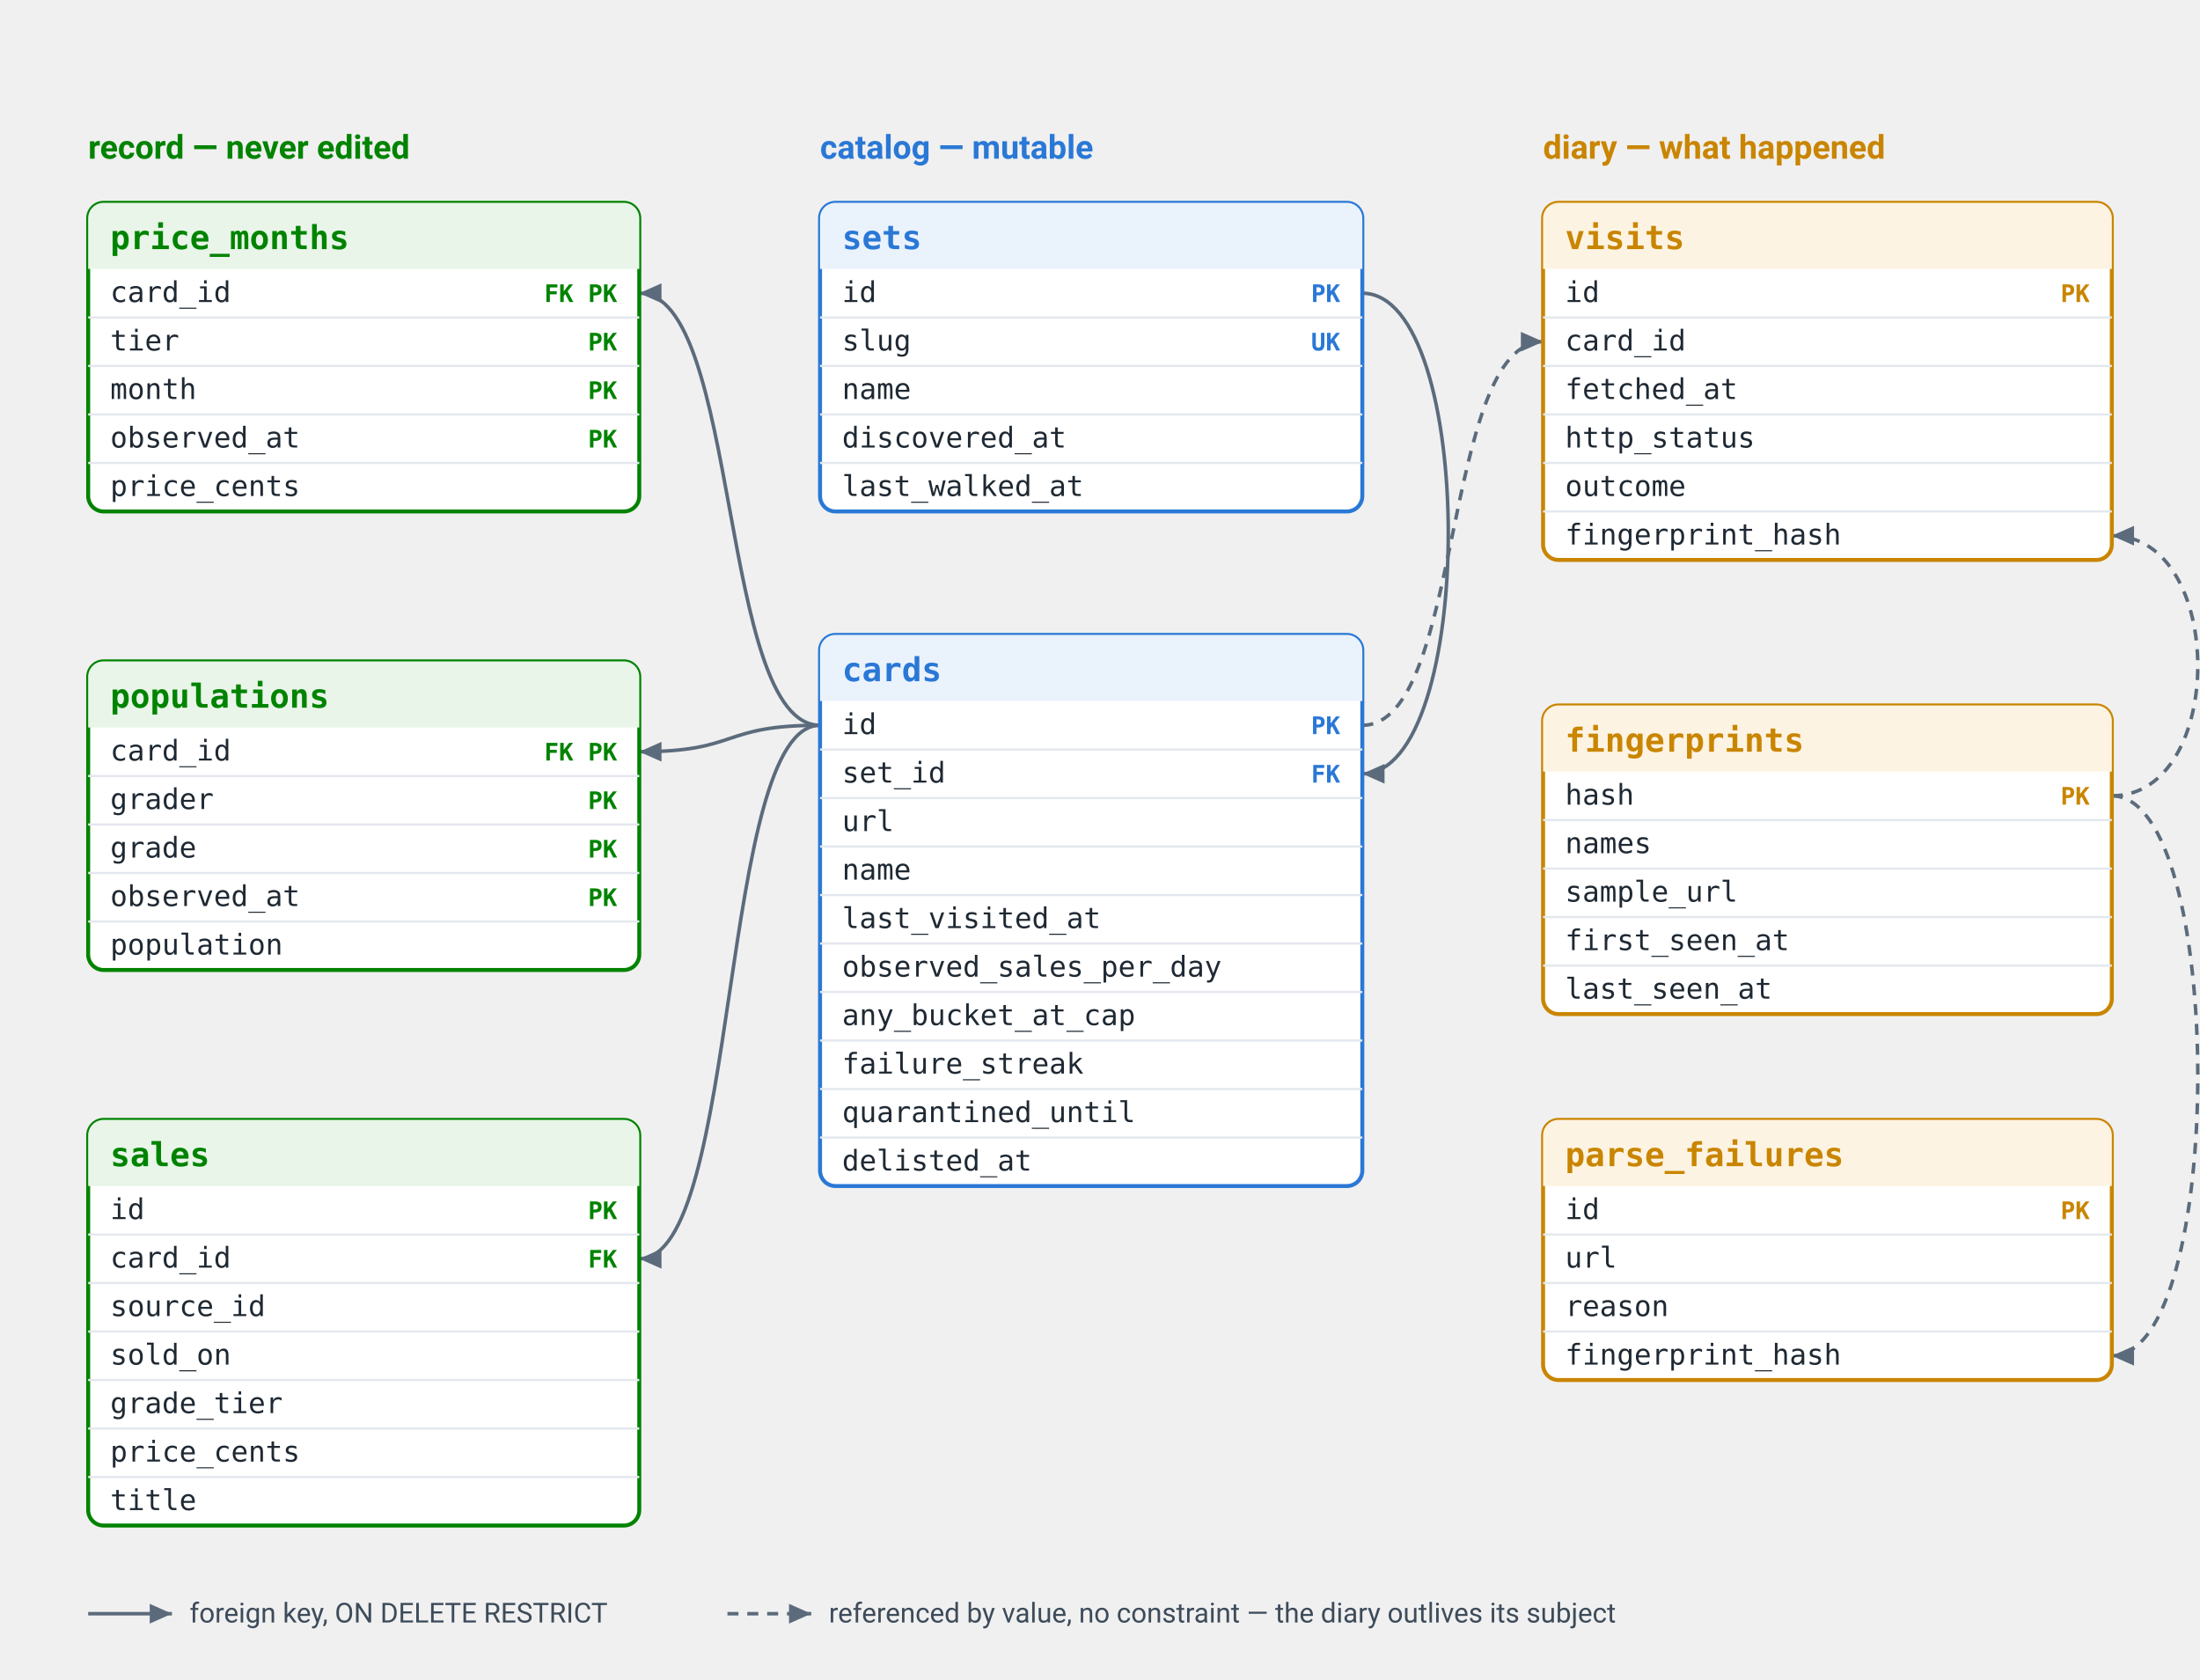
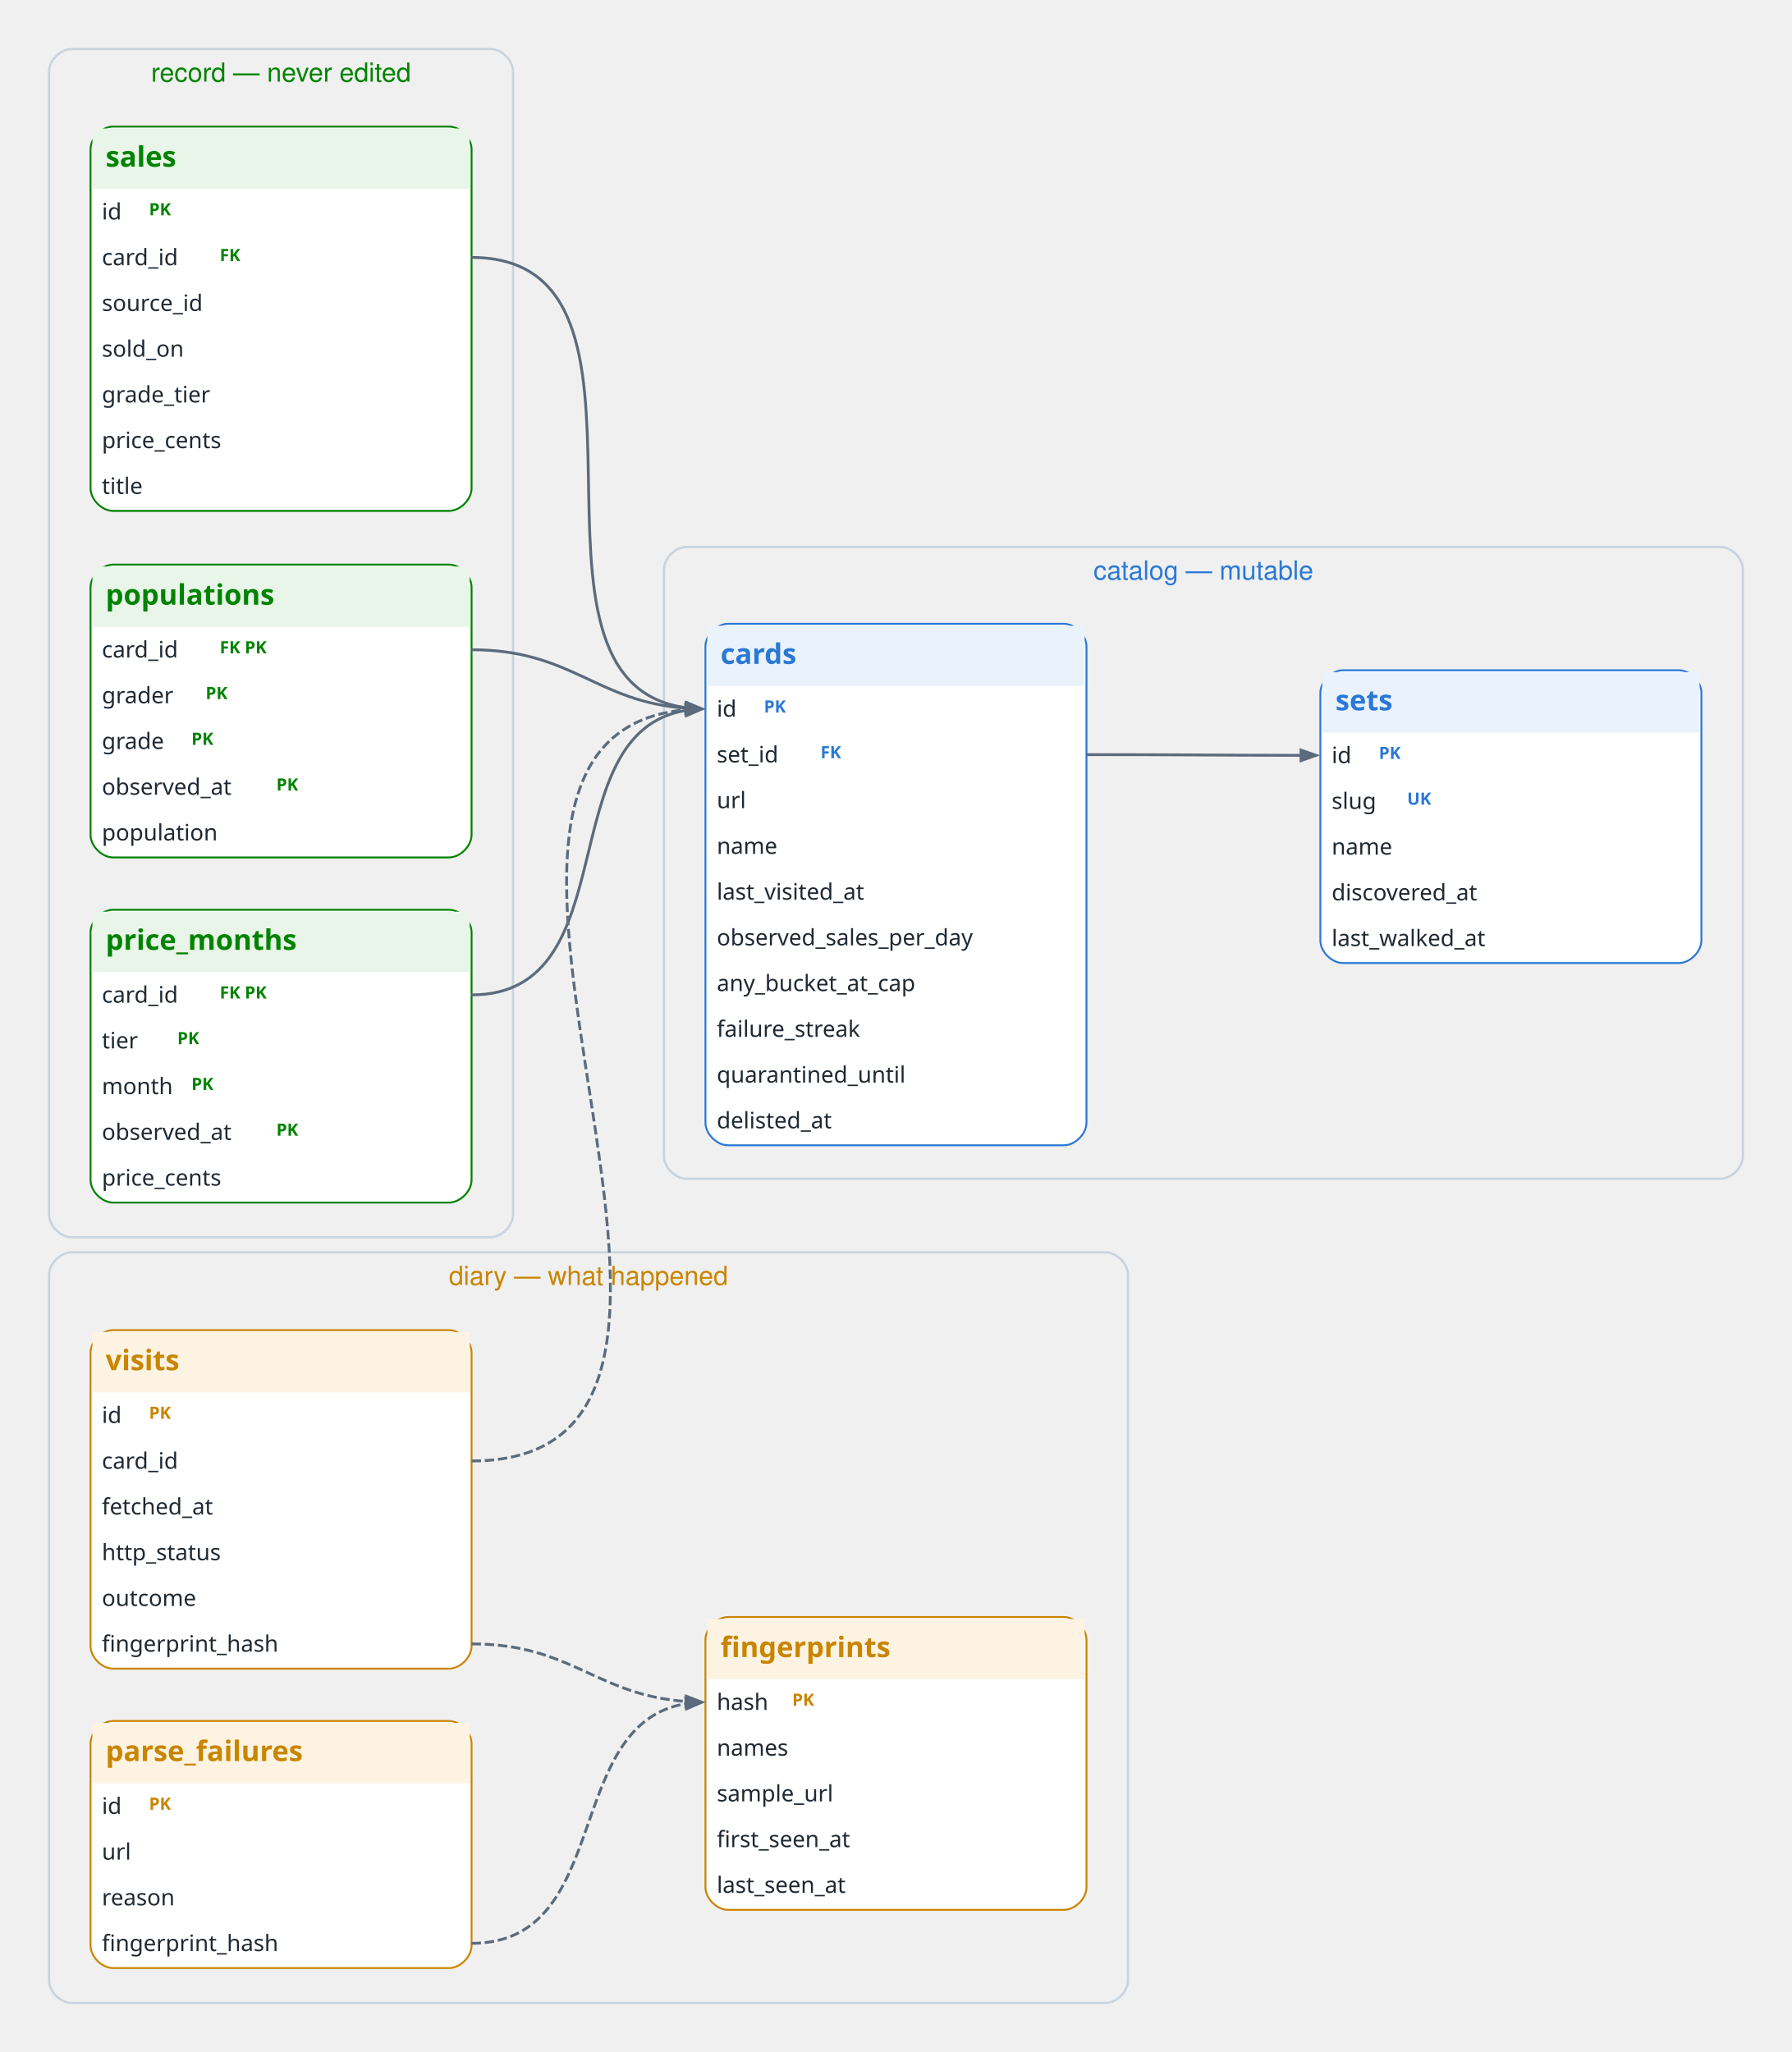
- <svg xmlns="http://www.w3.org/2000/svg" viewBox="0 0 998 762" width="998" height="762" font-family="ui-sans-serif,-apple-system,Segoe UI,Roboto,Helvetica,Arial,sans-serif">
-   <defs>
-     <marker id="a" viewBox="0 0 10 10" refX="9" refY="5" markerWidth="7" markerHeight="7" orient="auto-start-reverse">
-       <path d="M0,1 L9,5 L0,9 z" fill="#5b6b7c" />
-     </marker>
-   </defs>
-   <text x="40" y="72" font-size="15" font-weight="700" fill="#008300">record — never edited</text>
-   <text x="372" y="72" font-size="15" font-weight="700" fill="#2a78d6">catalog — mutable</text>
-   <text x="700" y="72" font-size="15" font-weight="700" fill="#c98500">diary — what happened</text>
-   <path d="M618,133 C670,133 670,351 618,351" fill="none" stroke="#5b6b7c" stroke-width="1.6" marker-end="url(#a)" />
-   <path d="M372,329 C326,329 336,133 290,133" fill="none" stroke="#5b6b7c" stroke-width="1.6" marker-end="url(#a)" />
-   <path d="M372,329 C326,329 336,341 290,341" fill="none" stroke="#5b6b7c" stroke-width="1.6" marker-end="url(#a)" />
-   <path d="M372,329 C326,329 336,571 290,571" fill="none" stroke="#5b6b7c" stroke-width="1.6" marker-end="url(#a)" />
-   <path d="M618,329 C664,329 654,155 700,155" fill="none" stroke="#5b6b7c" stroke-width="1.6" stroke-dasharray="5 4" marker-end="url(#a)" />
-   <path d="M958,361 C1010,361 1010,243 958,243" fill="none" stroke="#5b6b7c" stroke-width="1.6" stroke-dasharray="5 4" marker-end="url(#a)" />
-   <path d="M958,361 C1010,361 1010,615 958,615" fill="none" stroke="#5b6b7c" stroke-width="1.6" stroke-dasharray="5 4" marker-end="url(#a)" />
-   <rect x="40" y="92" width="250" height="140" rx="7" fill="#ffffff" stroke="#008300" stroke-width="1.8" />
-   <path d="M40,122 L40,99 A7,7 0 0 1 47,92 L283,92 A7,7 0 0 1 290,99 L290,122 Z" fill="#e8f5e8" />
-   <text x="50" y="113" font-size="15" font-weight="700" fill="#008300" font-family="ui-monospace,SFMono-Regular,Menlo,Consolas,monospace">price_months</text>
-   <text x="50" y="137" font-size="13" fill="#1f2933" font-family="ui-monospace,SFMono-Regular,Menlo,Consolas,monospace">card_id</text>
-   <text x="280" y="137" font-size="11" text-anchor="end" font-weight="700" fill="#008300" font-family="ui-monospace,SFMono-Regular,Menlo,Consolas,monospace">FK PK</text>
-   <line x1="40" y1="144" x2="290" y2="144" stroke="#e4e8ee" />
-   <text x="50" y="159" font-size="13" fill="#1f2933" font-family="ui-monospace,SFMono-Regular,Menlo,Consolas,monospace">tier</text>
-   <text x="280" y="159" font-size="11" text-anchor="end" font-weight="700" fill="#008300" font-family="ui-monospace,SFMono-Regular,Menlo,Consolas,monospace">PK</text>
-   <line x1="40" y1="166" x2="290" y2="166" stroke="#e4e8ee" />
-   <text x="50" y="181" font-size="13" fill="#1f2933" font-family="ui-monospace,SFMono-Regular,Menlo,Consolas,monospace">month</text>
-   <text x="280" y="181" font-size="11" text-anchor="end" font-weight="700" fill="#008300" font-family="ui-monospace,SFMono-Regular,Menlo,Consolas,monospace">PK</text>
-   <line x1="40" y1="188" x2="290" y2="188" stroke="#e4e8ee" />
-   <text x="50" y="203" font-size="13" fill="#1f2933" font-family="ui-monospace,SFMono-Regular,Menlo,Consolas,monospace">observed_at</text>
-   <text x="280" y="203" font-size="11" text-anchor="end" font-weight="700" fill="#008300" font-family="ui-monospace,SFMono-Regular,Menlo,Consolas,monospace">PK</text>
-   <line x1="40" y1="210" x2="290" y2="210" stroke="#e4e8ee" />
-   <text x="50" y="225" font-size="13" fill="#1f2933" font-family="ui-monospace,SFMono-Regular,Menlo,Consolas,monospace">price_cents</text>
-   <rect x="40" y="300" width="250" height="140" rx="7" fill="#ffffff" stroke="#008300" stroke-width="1.8" />
-   <path d="M40,330 L40,307 A7,7 0 0 1 47,300 L283,300 A7,7 0 0 1 290,307 L290,330 Z" fill="#e8f5e8" />
-   <text x="50" y="321" font-size="15" font-weight="700" fill="#008300" font-family="ui-monospace,SFMono-Regular,Menlo,Consolas,monospace">populations</text>
-   <text x="50" y="345" font-size="13" fill="#1f2933" font-family="ui-monospace,SFMono-Regular,Menlo,Consolas,monospace">card_id</text>
-   <text x="280" y="345" font-size="11" text-anchor="end" font-weight="700" fill="#008300" font-family="ui-monospace,SFMono-Regular,Menlo,Consolas,monospace">FK PK</text>
-   <line x1="40" y1="352" x2="290" y2="352" stroke="#e4e8ee" />
-   <text x="50" y="367" font-size="13" fill="#1f2933" font-family="ui-monospace,SFMono-Regular,Menlo,Consolas,monospace">grader</text>
-   <text x="280" y="367" font-size="11" text-anchor="end" font-weight="700" fill="#008300" font-family="ui-monospace,SFMono-Regular,Menlo,Consolas,monospace">PK</text>
-   <line x1="40" y1="374" x2="290" y2="374" stroke="#e4e8ee" />
-   <text x="50" y="389" font-size="13" fill="#1f2933" font-family="ui-monospace,SFMono-Regular,Menlo,Consolas,monospace">grade</text>
-   <text x="280" y="389" font-size="11" text-anchor="end" font-weight="700" fill="#008300" font-family="ui-monospace,SFMono-Regular,Menlo,Consolas,monospace">PK</text>
-   <line x1="40" y1="396" x2="290" y2="396" stroke="#e4e8ee" />
-   <text x="50" y="411" font-size="13" fill="#1f2933" font-family="ui-monospace,SFMono-Regular,Menlo,Consolas,monospace">observed_at</text>
-   <text x="280" y="411" font-size="11" text-anchor="end" font-weight="700" fill="#008300" font-family="ui-monospace,SFMono-Regular,Menlo,Consolas,monospace">PK</text>
-   <line x1="40" y1="418" x2="290" y2="418" stroke="#e4e8ee" />
-   <text x="50" y="433" font-size="13" fill="#1f2933" font-family="ui-monospace,SFMono-Regular,Menlo,Consolas,monospace">population</text>
-   <rect x="40" y="508" width="250" height="184" rx="7" fill="#ffffff" stroke="#008300" stroke-width="1.8" />
-   <path d="M40,538 L40,515 A7,7 0 0 1 47,508 L283,508 A7,7 0 0 1 290,515 L290,538 Z" fill="#e8f5e8" />
-   <text x="50" y="529" font-size="15" font-weight="700" fill="#008300" font-family="ui-monospace,SFMono-Regular,Menlo,Consolas,monospace">sales</text>
-   <text x="50" y="553" font-size="13" fill="#1f2933" font-family="ui-monospace,SFMono-Regular,Menlo,Consolas,monospace">id</text>
-   <text x="280" y="553" font-size="11" text-anchor="end" font-weight="700" fill="#008300" font-family="ui-monospace,SFMono-Regular,Menlo,Consolas,monospace">PK</text>
-   <line x1="40" y1="560" x2="290" y2="560" stroke="#e4e8ee" />
-   <text x="50" y="575" font-size="13" fill="#1f2933" font-family="ui-monospace,SFMono-Regular,Menlo,Consolas,monospace">card_id</text>
-   <text x="280" y="575" font-size="11" text-anchor="end" font-weight="700" fill="#008300" font-family="ui-monospace,SFMono-Regular,Menlo,Consolas,monospace">FK</text>
-   <line x1="40" y1="582" x2="290" y2="582" stroke="#e4e8ee" />
-   <text x="50" y="597" font-size="13" fill="#1f2933" font-family="ui-monospace,SFMono-Regular,Menlo,Consolas,monospace">source_id</text>
-   <line x1="40" y1="604" x2="290" y2="604" stroke="#e4e8ee" />
-   <text x="50" y="619" font-size="13" fill="#1f2933" font-family="ui-monospace,SFMono-Regular,Menlo,Consolas,monospace">sold_on</text>
-   <line x1="40" y1="626" x2="290" y2="626" stroke="#e4e8ee" />
-   <text x="50" y="641" font-size="13" fill="#1f2933" font-family="ui-monospace,SFMono-Regular,Menlo,Consolas,monospace">grade_tier</text>
-   <line x1="40" y1="648" x2="290" y2="648" stroke="#e4e8ee" />
-   <text x="50" y="663" font-size="13" fill="#1f2933" font-family="ui-monospace,SFMono-Regular,Menlo,Consolas,monospace">price_cents</text>
-   <line x1="40" y1="670" x2="290" y2="670" stroke="#e4e8ee" />
-   <text x="50" y="685" font-size="13" fill="#1f2933" font-family="ui-monospace,SFMono-Regular,Menlo,Consolas,monospace">title</text>
-   <rect x="372" y="92" width="246" height="140" rx="7" fill="#ffffff" stroke="#2a78d6" stroke-width="1.8" />
-   <path d="M372,122 L372,99 A7,7 0 0 1 379,92 L611,92 A7,7 0 0 1 618,99 L618,122 Z" fill="#eaf2fc" />
-   <text x="382" y="113" font-size="15" font-weight="700" fill="#2a78d6" font-family="ui-monospace,SFMono-Regular,Menlo,Consolas,monospace">sets</text>
-   <text x="382" y="137" font-size="13" fill="#1f2933" font-family="ui-monospace,SFMono-Regular,Menlo,Consolas,monospace">id</text>
-   <text x="608" y="137" font-size="11" text-anchor="end" font-weight="700" fill="#2a78d6" font-family="ui-monospace,SFMono-Regular,Menlo,Consolas,monospace">PK</text>
-   <line x1="372" y1="144" x2="618" y2="144" stroke="#e4e8ee" />
-   <text x="382" y="159" font-size="13" fill="#1f2933" font-family="ui-monospace,SFMono-Regular,Menlo,Consolas,monospace">slug</text>
-   <text x="608" y="159" font-size="11" text-anchor="end" font-weight="700" fill="#2a78d6" font-family="ui-monospace,SFMono-Regular,Menlo,Consolas,monospace">UK</text>
-   <line x1="372" y1="166" x2="618" y2="166" stroke="#e4e8ee" />
-   <text x="382" y="181" font-size="13" fill="#1f2933" font-family="ui-monospace,SFMono-Regular,Menlo,Consolas,monospace">name</text>
-   <line x1="372" y1="188" x2="618" y2="188" stroke="#e4e8ee" />
-   <text x="382" y="203" font-size="13" fill="#1f2933" font-family="ui-monospace,SFMono-Regular,Menlo,Consolas,monospace">discovered_at</text>
-   <line x1="372" y1="210" x2="618" y2="210" stroke="#e4e8ee" />
-   <text x="382" y="225" font-size="13" fill="#1f2933" font-family="ui-monospace,SFMono-Regular,Menlo,Consolas,monospace">last_walked_at</text>
-   <rect x="372" y="288" width="246" height="250" rx="7" fill="#ffffff" stroke="#2a78d6" stroke-width="1.8" />
-   <path d="M372,318 L372,295 A7,7 0 0 1 379,288 L611,288 A7,7 0 0 1 618,295 L618,318 Z" fill="#eaf2fc" />
-   <text x="382" y="309" font-size="15" font-weight="700" fill="#2a78d6" font-family="ui-monospace,SFMono-Regular,Menlo,Consolas,monospace">cards</text>
-   <text x="382" y="333" font-size="13" fill="#1f2933" font-family="ui-monospace,SFMono-Regular,Menlo,Consolas,monospace">id</text>
-   <text x="608" y="333" font-size="11" text-anchor="end" font-weight="700" fill="#2a78d6" font-family="ui-monospace,SFMono-Regular,Menlo,Consolas,monospace">PK</text>
-   <line x1="372" y1="340" x2="618" y2="340" stroke="#e4e8ee" />
-   <text x="382" y="355" font-size="13" fill="#1f2933" font-family="ui-monospace,SFMono-Regular,Menlo,Consolas,monospace">set_id</text>
-   <text x="608" y="355" font-size="11" text-anchor="end" font-weight="700" fill="#2a78d6" font-family="ui-monospace,SFMono-Regular,Menlo,Consolas,monospace">FK</text>
-   <line x1="372" y1="362" x2="618" y2="362" stroke="#e4e8ee" />
-   <text x="382" y="377" font-size="13" fill="#1f2933" font-family="ui-monospace,SFMono-Regular,Menlo,Consolas,monospace">url</text>
-   <line x1="372" y1="384" x2="618" y2="384" stroke="#e4e8ee" />
-   <text x="382" y="399" font-size="13" fill="#1f2933" font-family="ui-monospace,SFMono-Regular,Menlo,Consolas,monospace">name</text>
-   <line x1="372" y1="406" x2="618" y2="406" stroke="#e4e8ee" />
-   <text x="382" y="421" font-size="13" fill="#1f2933" font-family="ui-monospace,SFMono-Regular,Menlo,Consolas,monospace">last_visited_at</text>
-   <line x1="372" y1="428" x2="618" y2="428" stroke="#e4e8ee" />
-   <text x="382" y="443" font-size="13" fill="#1f2933" font-family="ui-monospace,SFMono-Regular,Menlo,Consolas,monospace">observed_sales_per_day</text>
-   <line x1="372" y1="450" x2="618" y2="450" stroke="#e4e8ee" />
-   <text x="382" y="465" font-size="13" fill="#1f2933" font-family="ui-monospace,SFMono-Regular,Menlo,Consolas,monospace">any_bucket_at_cap</text>
-   <line x1="372" y1="472" x2="618" y2="472" stroke="#e4e8ee" />
-   <text x="382" y="487" font-size="13" fill="#1f2933" font-family="ui-monospace,SFMono-Regular,Menlo,Consolas,monospace">failure_streak</text>
-   <line x1="372" y1="494" x2="618" y2="494" stroke="#e4e8ee" />
-   <text x="382" y="509" font-size="13" fill="#1f2933" font-family="ui-monospace,SFMono-Regular,Menlo,Consolas,monospace">quarantined_until</text>
-   <line x1="372" y1="516" x2="618" y2="516" stroke="#e4e8ee" />
-   <text x="382" y="531" font-size="13" fill="#1f2933" font-family="ui-monospace,SFMono-Regular,Menlo,Consolas,monospace">delisted_at</text>
-   <rect x="700" y="92" width="258" height="162" rx="7" fill="#ffffff" stroke="#c98500" stroke-width="1.8" />
-   <path d="M700,122 L700,99 A7,7 0 0 1 707,92 L951,92 A7,7 0 0 1 958,99 L958,122 Z" fill="#fdf3e2" />
-   <text x="710" y="113" font-size="15" font-weight="700" fill="#c98500" font-family="ui-monospace,SFMono-Regular,Menlo,Consolas,monospace">visits</text>
-   <text x="710" y="137" font-size="13" fill="#1f2933" font-family="ui-monospace,SFMono-Regular,Menlo,Consolas,monospace">id</text>
-   <text x="948" y="137" font-size="11" text-anchor="end" font-weight="700" fill="#c98500" font-family="ui-monospace,SFMono-Regular,Menlo,Consolas,monospace">PK</text>
-   <line x1="700" y1="144" x2="958" y2="144" stroke="#e4e8ee" />
-   <text x="710" y="159" font-size="13" fill="#1f2933" font-family="ui-monospace,SFMono-Regular,Menlo,Consolas,monospace">card_id</text>
-   <line x1="700" y1="166" x2="958" y2="166" stroke="#e4e8ee" />
-   <text x="710" y="181" font-size="13" fill="#1f2933" font-family="ui-monospace,SFMono-Regular,Menlo,Consolas,monospace">fetched_at</text>
-   <line x1="700" y1="188" x2="958" y2="188" stroke="#e4e8ee" />
-   <text x="710" y="203" font-size="13" fill="#1f2933" font-family="ui-monospace,SFMono-Regular,Menlo,Consolas,monospace">http_status</text>
-   <line x1="700" y1="210" x2="958" y2="210" stroke="#e4e8ee" />
-   <text x="710" y="225" font-size="13" fill="#1f2933" font-family="ui-monospace,SFMono-Regular,Menlo,Consolas,monospace">outcome</text>
-   <line x1="700" y1="232" x2="958" y2="232" stroke="#e4e8ee" />
-   <text x="710" y="247" font-size="13" fill="#1f2933" font-family="ui-monospace,SFMono-Regular,Menlo,Consolas,monospace">fingerprint_hash</text>
-   <rect x="700" y="320" width="258" height="140" rx="7" fill="#ffffff" stroke="#c98500" stroke-width="1.8" />
-   <path d="M700,350 L700,327 A7,7 0 0 1 707,320 L951,320 A7,7 0 0 1 958,327 L958,350 Z" fill="#fdf3e2" />
-   <text x="710" y="341" font-size="15" font-weight="700" fill="#c98500" font-family="ui-monospace,SFMono-Regular,Menlo,Consolas,monospace">fingerprints</text>
-   <text x="710" y="365" font-size="13" fill="#1f2933" font-family="ui-monospace,SFMono-Regular,Menlo,Consolas,monospace">hash</text>
-   <text x="948" y="365" font-size="11" text-anchor="end" font-weight="700" fill="#c98500" font-family="ui-monospace,SFMono-Regular,Menlo,Consolas,monospace">PK</text>
-   <line x1="700" y1="372" x2="958" y2="372" stroke="#e4e8ee" />
-   <text x="710" y="387" font-size="13" fill="#1f2933" font-family="ui-monospace,SFMono-Regular,Menlo,Consolas,monospace">names</text>
-   <line x1="700" y1="394" x2="958" y2="394" stroke="#e4e8ee" />
-   <text x="710" y="409" font-size="13" fill="#1f2933" font-family="ui-monospace,SFMono-Regular,Menlo,Consolas,monospace">sample_url</text>
-   <line x1="700" y1="416" x2="958" y2="416" stroke="#e4e8ee" />
-   <text x="710" y="431" font-size="13" fill="#1f2933" font-family="ui-monospace,SFMono-Regular,Menlo,Consolas,monospace">first_seen_at</text>
-   <line x1="700" y1="438" x2="958" y2="438" stroke="#e4e8ee" />
-   <text x="710" y="453" font-size="13" fill="#1f2933" font-family="ui-monospace,SFMono-Regular,Menlo,Consolas,monospace">last_seen_at</text>
-   <rect x="700" y="508" width="258" height="118" rx="7" fill="#ffffff" stroke="#c98500" stroke-width="1.8" />
-   <path d="M700,538 L700,515 A7,7 0 0 1 707,508 L951,508 A7,7 0 0 1 958,515 L958,538 Z" fill="#fdf3e2" />
-   <text x="710" y="529" font-size="15" font-weight="700" fill="#c98500" font-family="ui-monospace,SFMono-Regular,Menlo,Consolas,monospace">parse_failures</text>
-   <text x="710" y="553" font-size="13" fill="#1f2933" font-family="ui-monospace,SFMono-Regular,Menlo,Consolas,monospace">id</text>
-   <text x="948" y="553" font-size="11" text-anchor="end" font-weight="700" fill="#c98500" font-family="ui-monospace,SFMono-Regular,Menlo,Consolas,monospace">PK</text>
-   <line x1="700" y1="560" x2="958" y2="560" stroke="#e4e8ee" />
-   <text x="710" y="575" font-size="13" fill="#1f2933" font-family="ui-monospace,SFMono-Regular,Menlo,Consolas,monospace">url</text>
-   <line x1="700" y1="582" x2="958" y2="582" stroke="#e4e8ee" />
-   <text x="710" y="597" font-size="13" fill="#1f2933" font-family="ui-monospace,SFMono-Regular,Menlo,Consolas,monospace">reason</text>
-   <line x1="700" y1="604" x2="958" y2="604" stroke="#e4e8ee" />
-   <text x="710" y="619" font-size="13" fill="#1f2933" font-family="ui-monospace,SFMono-Regular,Menlo,Consolas,monospace">fingerprint_hash</text>
-   <line x1="40" y1="732" x2="78" y2="732" stroke="#5b6b7c" stroke-width="1.6" marker-end="url(#a)" />
-   <text x="86" y="736" font-size="12.5" fill="#3d4b5a">foreign key, ON DELETE RESTRICT</text>
-   <line x1="330" y1="732" x2="368" y2="732" stroke="#5b6b7c" stroke-width="1.6" stroke-dasharray="5 4" marker-end="url(#a)" />
-   <text x="376" y="736" font-size="12.5" fill="#3d4b5a">referenced by value, no constraint — the diary outlives its subject</text>
+ <svg xmlns="http://www.w3.org/2000/svg" width="950pt" height="1088pt" viewBox="0.00 0.00 950.00 1088.00">
+   <g id="graph0" class="graph" transform="scale(1 1) rotate(0) translate(18 1070)">
+     <g id="clust1" class="cluster">
+       <path fill="none" stroke="#c9d3de" stroke-width="1.2" d="M20,-414C20,-414 242,-414 242,-414 248,-414 254,-420 254,-426 254,-426 254,-1032 254,-1032 254,-1038 248,-1044 242,-1044 242,-1044 20,-1044 20,-1044 14,-1044 8,-1038 8,-1032 8,-1032 8,-426 8,-426 8,-420 14,-414 20,-414" />
+       <text xml:space="preserve" text-anchor="middle" x="131" y="-1026.7" font-family="Helvetica,sans-Serif" font-size="14.00" fill="#008300">record — never edited</text>
+     </g>
+     <g id="clust2" class="cluster">
+       <path fill="none" stroke="#c9d3de" stroke-width="1.2" d="M346,-445C346,-445 894,-445 894,-445 900,-445 906,-451 906,-457 906,-457 906,-768 906,-768 906,-774 900,-780 894,-780 894,-780 346,-780 346,-780 340,-780 334,-774 334,-768 334,-768 334,-457 334,-457 334,-451 340,-445 346,-445" />
+       <text xml:space="preserve" text-anchor="middle" x="620" y="-762.7" font-family="Helvetica,sans-Serif" font-size="14.00" fill="#2a78d6">catalog — mutable</text>
+     </g>
+     <g id="clust3" class="cluster">
+       <path fill="none" stroke="#c9d3de" stroke-width="1.2" d="M20,-8C20,-8 568,-8 568,-8 574,-8 580,-14 580,-20 580,-20 580,-394 580,-394 580,-400 574,-406 568,-406 568,-406 20,-406 20,-406 14,-406 8,-400 8,-394 8,-394 8,-20 8,-20 8,-14 14,-8 20,-8" />
+       <text xml:space="preserve" text-anchor="middle" x="294" y="-388.7" font-family="Helvetica,sans-Serif" font-size="14.00" fill="#c98500">diary — what happened</text>
+     </g>
+     <g id="node1" class="node">
+       <path fill="#ffffff" stroke="none" d="M42,-432.38C42,-432.38 220,-432.38 220,-432.38 226,-432.38 232,-438.38 232,-444.38 232,-444.38 232,-575.62 232,-575.62 232,-581.62 226,-587.62 220,-587.62 220,-587.62 42,-587.62 42,-587.62 36,-587.62 30,-581.62 30,-575.62 30,-575.62 30,-444.38 30,-444.38 30,-438.38 36,-432.38 42,-432.38" />
+       <path fill="none" stroke="#008300" d="M42,-432.38C42,-432.38 220,-432.38 220,-432.38 226,-432.38 232,-438.38 232,-444.38 232,-444.38 232,-575.62 232,-575.62 232,-581.62 226,-587.62 220,-587.62 220,-587.62 42,-587.62 42,-587.62 36,-587.62 30,-581.62 30,-575.62 30,-575.62 30,-444.38 30,-444.38 30,-438.38 36,-432.38 42,-432.38" />
+       <polygon fill="#e8f5e8" stroke="none" points="31,-554.62 31,-586.62 231,-586.62 231,-554.62 31,-554.62" />
+       <text xml:space="preserve" text-anchor="start" x="38" y="-566.38" font-family="Menlo" font-weight="bold" font-size="15.00" fill="#008300">price_months</text>
+       <text xml:space="preserve" text-anchor="start" x="36" y="-538.38" font-family="Menlo" font-size="12.00" fill="#1f2933">card_id</text>
+       <text xml:space="preserve" text-anchor="start" x="98.5" y="-540.58" font-family="Menlo" font-weight="bold" font-size="9.00" fill="#008300">FK PK</text>
+       <text xml:space="preserve" text-anchor="start" x="36" y="-514.12" font-family="Menlo" font-size="12.00" fill="#1f2933">tier</text>
+       <text xml:space="preserve" text-anchor="start" x="76" y="-516.33" font-family="Menlo" font-weight="bold" font-size="9.00" fill="#008300">PK</text>
+       <text xml:space="preserve" text-anchor="start" x="36" y="-489.88" font-family="Menlo" font-size="12.00" fill="#1f2933">month</text>
+       <text xml:space="preserve" text-anchor="start" x="83.5" y="-492.07" font-family="Menlo" font-weight="bold" font-size="9.00" fill="#008300">PK</text>
+       <text xml:space="preserve" text-anchor="start" x="36" y="-465.62" font-family="Menlo" font-size="12.00" fill="#1f2933">observed_at</text>
+       <text xml:space="preserve" text-anchor="start" x="128.5" y="-467.82" font-family="Menlo" font-weight="bold" font-size="9.00" fill="#008300">PK</text>
+       <text xml:space="preserve" text-anchor="start" x="36" y="-441.38" font-family="Menlo" font-size="12.00" fill="#1f2933">price_cents</text>
+     </g>
+     <g id="node5" class="node">
+       <path fill="#ffffff" stroke="none" d="M368,-462.75C368,-462.75 546,-462.75 546,-462.75 552,-462.75 558,-468.75 558,-474.75 558,-474.75 558,-727.25 558,-727.25 558,-733.25 552,-739.25 546,-739.25 546,-739.25 368,-739.25 368,-739.25 362,-739.25 356,-733.25 356,-727.25 356,-727.25 356,-474.75 356,-474.75 356,-468.75 362,-462.75 368,-462.75" />
+       <path fill="none" stroke="#2a78d6" d="M368,-462.75C368,-462.75 546,-462.75 546,-462.75 552,-462.75 558,-468.75 558,-474.75 558,-474.75 558,-727.25 558,-727.25 558,-733.25 552,-739.25 546,-739.25 546,-739.25 368,-739.25 368,-739.25 362,-739.25 356,-733.25 356,-727.25 356,-727.25 356,-474.75 356,-474.75 356,-468.75 362,-462.75 368,-462.75" />
+       <polygon fill="#eaf2fc" stroke="none" points="357,-706.25 357,-738.25 557,-738.25 557,-706.25 357,-706.25" />
+       <text xml:space="preserve" text-anchor="start" x="364" y="-718" font-family="Menlo" font-weight="bold" font-size="15.00" fill="#2a78d6">cards</text>
+       <text xml:space="preserve" text-anchor="start" x="362" y="-690" font-family="Menlo" font-size="12.00" fill="#1f2933">id</text>
+       <text xml:space="preserve" text-anchor="start" x="387" y="-692.2" font-family="Menlo" font-weight="bold" font-size="9.00" fill="#2a78d6">PK</text>
+       <text xml:space="preserve" text-anchor="start" x="362" y="-665.75" font-family="Menlo" font-size="12.00" fill="#1f2933">set_id</text>
+       <text xml:space="preserve" text-anchor="start" x="417" y="-667.95" font-family="Menlo" font-weight="bold" font-size="9.00" fill="#2a78d6">FK</text>
+       <text xml:space="preserve" text-anchor="start" x="362" y="-641.5" font-family="Menlo" font-size="12.00" fill="#1f2933">url</text>
+       <text xml:space="preserve" text-anchor="start" x="362" y="-617.25" font-family="Menlo" font-size="12.00" fill="#1f2933">name</text>
+       <text xml:space="preserve" text-anchor="start" x="362" y="-593" font-family="Menlo" font-size="12.00" fill="#1f2933">last_visited_at</text>
+       <text xml:space="preserve" text-anchor="start" x="362" y="-568.75" font-family="Menlo" font-size="12.00" fill="#1f2933">observed_sales_per_day</text>
+       <text xml:space="preserve" text-anchor="start" x="362" y="-544.5" font-family="Menlo" font-size="12.00" fill="#1f2933">any_bucket_at_cap</text>
+       <text xml:space="preserve" text-anchor="start" x="362" y="-520.25" font-family="Menlo" font-size="12.00" fill="#1f2933">failure_streak</text>
+       <text xml:space="preserve" text-anchor="start" x="362" y="-496" font-family="Menlo" font-size="12.00" fill="#1f2933">quarantined_until</text>
+       <text xml:space="preserve" text-anchor="start" x="362" y="-471.75" font-family="Menlo" font-size="12.00" fill="#1f2933">delisted_at</text>
+     </g>
+     <g id="edge2" class="edge">
+       <path fill="none" stroke="#5b6b7c" stroke-width="1.5" d="M232,-542.5C315.48,-542.5 272.83,-681.94 345.96,-693.38" />
+       <polygon fill="#5b6b7c" stroke="#5b6b7c" stroke-width="1.5" points="345.55,-696.16 353.74,-693.96 345.96,-690.57 345.55,-696.16" />
+     </g>
+     <g id="node2" class="node">
+       <path fill="#ffffff" stroke="none" d="M42,-615.38C42,-615.38 220,-615.38 220,-615.38 226,-615.38 232,-621.38 232,-627.38 232,-627.38 232,-758.62 232,-758.62 232,-764.62 226,-770.62 220,-770.62 220,-770.62 42,-770.62 42,-770.62 36,-770.62 30,-764.62 30,-758.62 30,-758.62 30,-627.38 30,-627.38 30,-621.38 36,-615.38 42,-615.38" />
+       <path fill="none" stroke="#008300" d="M42,-615.38C42,-615.38 220,-615.38 220,-615.38 226,-615.38 232,-621.38 232,-627.38 232,-627.38 232,-758.62 232,-758.62 232,-764.62 226,-770.62 220,-770.62 220,-770.62 42,-770.62 42,-770.62 36,-770.62 30,-764.62 30,-758.62 30,-758.62 30,-627.38 30,-627.38 30,-621.38 36,-615.38 42,-615.38" />
+       <polygon fill="#e8f5e8" stroke="none" points="31,-737.62 31,-769.62 231,-769.62 231,-737.62 31,-737.62" />
+       <text xml:space="preserve" text-anchor="start" x="38" y="-749.38" font-family="Menlo" font-weight="bold" font-size="15.00" fill="#008300">populations</text>
+       <text xml:space="preserve" text-anchor="start" x="36" y="-721.38" font-family="Menlo" font-size="12.00" fill="#1f2933">card_id</text>
+       <text xml:space="preserve" text-anchor="start" x="98.5" y="-723.58" font-family="Menlo" font-weight="bold" font-size="9.00" fill="#008300">FK PK</text>
+       <text xml:space="preserve" text-anchor="start" x="36" y="-697.12" font-family="Menlo" font-size="12.00" fill="#1f2933">grader</text>
+       <text xml:space="preserve" text-anchor="start" x="91" y="-699.33" font-family="Menlo" font-weight="bold" font-size="9.00" fill="#008300">PK</text>
+       <text xml:space="preserve" text-anchor="start" x="36" y="-672.88" font-family="Menlo" font-size="12.00" fill="#1f2933">grade</text>
+       <text xml:space="preserve" text-anchor="start" x="83.5" y="-675.08" font-family="Menlo" font-weight="bold" font-size="9.00" fill="#008300">PK</text>
+       <text xml:space="preserve" text-anchor="start" x="36" y="-648.62" font-family="Menlo" font-size="12.00" fill="#1f2933">observed_at</text>
+       <text xml:space="preserve" text-anchor="start" x="128.5" y="-650.83" font-family="Menlo" font-weight="bold" font-size="9.00" fill="#008300">PK</text>
+       <text xml:space="preserve" text-anchor="start" x="36" y="-624.38" font-family="Menlo" font-size="12.00" fill="#1f2933">population</text>
+     </g>
+     <g id="edge3" class="edge">
+       <path fill="none" stroke="#5b6b7c" stroke-width="1.5" d="M232,-725.5C285.29,-725.5 297.68,-697.92 345.86,-694.48" />
+       <polygon fill="#5b6b7c" stroke="#5b6b7c" stroke-width="1.5" points="345.83,-697.28 353.73,-694.2 345.64,-691.68 345.83,-697.28" />
+     </g>
+     <g id="node3" class="node">
+       <path fill="#ffffff" stroke="none" d="M42,-799.12C42,-799.12 220,-799.12 220,-799.12 226,-799.12 232,-805.12 232,-811.12 232,-811.12 232,-990.88 232,-990.88 232,-996.88 226,-1002.88 220,-1002.88 220,-1002.88 42,-1002.88 42,-1002.88 36,-1002.88 30,-996.88 30,-990.88 30,-990.88 30,-811.12 30,-811.12 30,-805.12 36,-799.12 42,-799.12" />
+       <path fill="none" stroke="#008300" d="M42,-799.12C42,-799.12 220,-799.12 220,-799.12 226,-799.12 232,-805.12 232,-811.12 232,-811.12 232,-990.88 232,-990.88 232,-996.88 226,-1002.88 220,-1002.88 220,-1002.88 42,-1002.88 42,-1002.88 36,-1002.88 30,-996.88 30,-990.88 30,-990.88 30,-811.12 30,-811.12 30,-805.12 36,-799.12 42,-799.12" />
+       <polygon fill="#e8f5e8" stroke="none" points="31,-969.88 31,-1001.88 231,-1001.88 231,-969.88 31,-969.88" />
+       <text xml:space="preserve" text-anchor="start" x="38" y="-981.62" font-family="Menlo" font-weight="bold" font-size="15.00" fill="#008300">sales</text>
+       <text xml:space="preserve" text-anchor="start" x="36" y="-953.62" font-family="Menlo" font-size="12.00" fill="#1f2933">id</text>
+       <text xml:space="preserve" text-anchor="start" x="61" y="-955.83" font-family="Menlo" font-weight="bold" font-size="9.00" fill="#008300">PK</text>
+       <text xml:space="preserve" text-anchor="start" x="36" y="-929.38" font-family="Menlo" font-size="12.00" fill="#1f2933">card_id</text>
+       <text xml:space="preserve" text-anchor="start" x="98.5" y="-931.58" font-family="Menlo" font-weight="bold" font-size="9.00" fill="#008300">FK</text>
+       <text xml:space="preserve" text-anchor="start" x="36" y="-905.12" font-family="Menlo" font-size="12.00" fill="#1f2933">source_id</text>
+       <text xml:space="preserve" text-anchor="start" x="36" y="-880.88" font-family="Menlo" font-size="12.00" fill="#1f2933">sold_on</text>
+       <text xml:space="preserve" text-anchor="start" x="36" y="-856.62" font-family="Menlo" font-size="12.00" fill="#1f2933">grade_tier</text>
+       <text xml:space="preserve" text-anchor="start" x="36" y="-832.38" font-family="Menlo" font-size="12.00" fill="#1f2933">price_cents</text>
+       <text xml:space="preserve" text-anchor="start" x="36" y="-808.12" font-family="Menlo" font-size="12.00" fill="#1f2933">title</text>
+     </g>
+     <g id="edge4" class="edge">
+       <path fill="none" stroke="#5b6b7c" stroke-width="1.5" d="M232,-933.5C348.19,-933.5 242.97,-708.4 345.75,-694.77" />
+       <polygon fill="#5b6b7c" stroke="#5b6b7c" stroke-width="1.5" points="345.93,-697.56 353.73,-694.27 345.57,-691.98 345.93,-697.56" />
+     </g>
+     <g id="node4" class="node">
+       <path fill="#ffffff" stroke="none" d="M694,-559.38C694,-559.38 872,-559.38 872,-559.38 878,-559.38 884,-565.38 884,-571.38 884,-571.38 884,-702.62 884,-702.62 884,-708.62 878,-714.62 872,-714.62 872,-714.62 694,-714.62 694,-714.62 688,-714.62 682,-708.62 682,-702.62 682,-702.62 682,-571.38 682,-571.38 682,-565.38 688,-559.38 694,-559.38" />
+       <path fill="none" stroke="#2a78d6" d="M694,-559.38C694,-559.38 872,-559.38 872,-559.38 878,-559.38 884,-565.38 884,-571.38 884,-571.38 884,-702.62 884,-702.62 884,-708.62 878,-714.62 872,-714.62 872,-714.62 694,-714.62 694,-714.62 688,-714.62 682,-708.62 682,-702.62 682,-702.62 682,-571.38 682,-571.38 682,-565.38 688,-559.38 694,-559.38" />
+       <polygon fill="#eaf2fc" stroke="none" points="683,-681.62 683,-713.62 883,-713.62 883,-681.62 683,-681.62" />
+       <text xml:space="preserve" text-anchor="start" x="690" y="-693.38" font-family="Menlo" font-weight="bold" font-size="15.00" fill="#2a78d6">sets</text>
+       <text xml:space="preserve" text-anchor="start" x="688" y="-665.38" font-family="Menlo" font-size="12.00" fill="#1f2933">id</text>
+       <text xml:space="preserve" text-anchor="start" x="713" y="-667.58" font-family="Menlo" font-weight="bold" font-size="9.00" fill="#2a78d6">PK</text>
+       <text xml:space="preserve" text-anchor="start" x="688" y="-641.12" font-family="Menlo" font-size="12.00" fill="#1f2933">slug</text>
+       <text xml:space="preserve" text-anchor="start" x="728" y="-643.33" font-family="Menlo" font-weight="bold" font-size="9.00" fill="#2a78d6">UK</text>
+       <text xml:space="preserve" text-anchor="start" x="688" y="-616.88" font-family="Menlo" font-size="12.00" fill="#1f2933">name</text>
+       <text xml:space="preserve" text-anchor="start" x="688" y="-592.62" font-family="Menlo" font-size="12.00" fill="#1f2933">discovered_at</text>
+       <text xml:space="preserve" text-anchor="start" x="688" y="-568.38" font-family="Menlo" font-size="12.00" fill="#1f2933">last_walked_at</text>
+     </g>
+     <g id="edge1" class="edge">
+       <path fill="none" stroke="#5b6b7c" stroke-width="1.5" d="M558,-669.88C609.56,-669.88 624.94,-669.55 671.84,-669.5" />
+       <polygon fill="#5b6b7c" stroke="#5b6b7c" stroke-width="1.5" points="671.73,-672.3 679.73,-669.5 671.73,-666.7 671.73,-672.3" />
+     </g>
+     <g id="node6" class="node">
+       <path fill="#ffffff" stroke="none" d="M42,-185.25C42,-185.25 220,-185.25 220,-185.25 226,-185.25 232,-191.25 232,-197.25 232,-197.25 232,-352.75 232,-352.75 232,-358.75 226,-364.75 220,-364.75 220,-364.75 42,-364.75 42,-364.75 36,-364.75 30,-358.75 30,-352.75 30,-352.75 30,-197.25 30,-197.25 30,-191.25 36,-185.25 42,-185.25" />
+       <path fill="none" stroke="#c98500" d="M42,-185.25C42,-185.25 220,-185.25 220,-185.25 226,-185.25 232,-191.25 232,-197.25 232,-197.25 232,-352.75 232,-352.75 232,-358.75 226,-364.75 220,-364.75 220,-364.75 42,-364.75 42,-364.75 36,-364.75 30,-358.75 30,-352.75 30,-352.75 30,-197.25 30,-197.25 30,-191.25 36,-185.25 42,-185.25" />
+       <polygon fill="#fdf3e2" stroke="none" points="31,-331.75 31,-363.75 231,-363.75 231,-331.75 31,-331.75" />
+       <text xml:space="preserve" text-anchor="start" x="38" y="-343.5" font-family="Menlo" font-weight="bold" font-size="15.00" fill="#c98500">visits</text>
+       <text xml:space="preserve" text-anchor="start" x="36" y="-315.5" font-family="Menlo" font-size="12.00" fill="#1f2933">id</text>
+       <text xml:space="preserve" text-anchor="start" x="61" y="-317.7" font-family="Menlo" font-weight="bold" font-size="9.00" fill="#c98500">PK</text>
+       <text xml:space="preserve" text-anchor="start" x="36" y="-291.25" font-family="Menlo" font-size="12.00" fill="#1f2933">card_id</text>
+       <text xml:space="preserve" text-anchor="start" x="36" y="-267" font-family="Menlo" font-size="12.00" fill="#1f2933">fetched_at</text>
+       <text xml:space="preserve" text-anchor="start" x="36" y="-242.75" font-family="Menlo" font-size="12.00" fill="#1f2933">http_status</text>
+       <text xml:space="preserve" text-anchor="start" x="36" y="-218.5" font-family="Menlo" font-size="12.00" fill="#1f2933">outcome</text>
+       <text xml:space="preserve" text-anchor="start" x="36" y="-194.25" font-family="Menlo" font-size="12.00" fill="#1f2933">fingerprint_hash</text>
+     </g>
+     <g id="edge5" class="edge">
+       <path fill="none" stroke="#5b6b7c" stroke-width="1.5" stroke-dasharray="5,2" d="M232,-295.38C414.15,-295.38 179.43,-679.46 346.11,-693.72" />
+       <polygon fill="#5b6b7c" stroke="#5b6b7c" stroke-width="1.5" points="345.62,-696.5 353.73,-694.03 345.85,-690.91 345.62,-696.5" />
+     </g>
+     <g id="node7" class="node">
+       <path fill="#ffffff" stroke="none" d="M368,-57.38C368,-57.38 546,-57.38 546,-57.38 552,-57.38 558,-63.38 558,-69.38 558,-69.38 558,-200.62 558,-200.62 558,-206.62 552,-212.62 546,-212.62 546,-212.62 368,-212.62 368,-212.62 362,-212.62 356,-206.62 356,-200.62 356,-200.62 356,-69.38 356,-69.38 356,-63.37 362,-57.38 368,-57.38" />
+       <path fill="none" stroke="#c98500" d="M368,-57.38C368,-57.38 546,-57.38 546,-57.38 552,-57.38 558,-63.38 558,-69.38 558,-69.38 558,-200.62 558,-200.62 558,-206.62 552,-212.62 546,-212.62 546,-212.62 368,-212.62 368,-212.62 362,-212.62 356,-206.62 356,-200.62 356,-200.62 356,-69.38 356,-69.38 356,-63.37 362,-57.38 368,-57.38" />
+       <polygon fill="#fdf3e2" stroke="none" points="357,-179.62 357,-211.62 557,-211.62 557,-179.62 357,-179.62" />
+       <text xml:space="preserve" text-anchor="start" x="364" y="-191.38" font-family="Menlo" font-weight="bold" font-size="15.00" fill="#c98500">fingerprints</text>
+       <text xml:space="preserve" text-anchor="start" x="362" y="-163.38" font-family="Menlo" font-size="12.00" fill="#1f2933">hash</text>
+       <text xml:space="preserve" text-anchor="start" x="402" y="-165.57" font-family="Menlo" font-weight="bold" font-size="9.00" fill="#c98500">PK</text>
+       <text xml:space="preserve" text-anchor="start" x="362" y="-139.12" font-family="Menlo" font-size="12.00" fill="#1f2933">names</text>
+       <text xml:space="preserve" text-anchor="start" x="362" y="-114.88" font-family="Menlo" font-size="12.00" fill="#1f2933">sample_url</text>
+       <text xml:space="preserve" text-anchor="start" x="362" y="-90.62" font-family="Menlo" font-size="12.00" fill="#1f2933">first_seen_at</text>
+       <text xml:space="preserve" text-anchor="start" x="362" y="-66.38" font-family="Menlo" font-size="12.00" fill="#1f2933">last_seen_at</text>
+     </g>
+     <g id="edge6" class="edge">
+       <path fill="none" stroke="#5b6b7c" stroke-width="1.5" stroke-dasharray="5,2" d="M232,-198.38C285.24,-198.38 297.72,-171.24 345.87,-167.85" />
+       <polygon fill="#5b6b7c" stroke="#5b6b7c" stroke-width="1.5" points="345.83,-170.65 353.73,-167.58 345.64,-165.05 345.83,-170.65" />
+     </g>
+     <g id="node8" class="node">
+       <path fill="#ffffff" stroke="none" d="M42,-26.5C42,-26.5 220,-26.5 220,-26.5 226,-26.5 232,-32.5 232,-38.5 232,-38.5 232,-145.5 232,-145.5 232,-151.5 226,-157.5 220,-157.5 220,-157.5 42,-157.5 42,-157.5 36,-157.5 30,-151.5 30,-145.5 30,-145.5 30,-38.5 30,-38.5 30,-32.5 36,-26.5 42,-26.5" />
+       <path fill="none" stroke="#c98500" d="M42,-26.5C42,-26.5 220,-26.5 220,-26.5 226,-26.5 232,-32.5 232,-38.5 232,-38.5 232,-145.5 232,-145.5 232,-151.5 226,-157.5 220,-157.5 220,-157.5 42,-157.5 42,-157.5 36,-157.5 30,-151.5 30,-145.5 30,-145.5 30,-38.5 30,-38.5 30,-32.5 36,-26.5 42,-26.5" />
+       <polygon fill="#fdf3e2" stroke="none" points="31,-124.5 31,-156.5 231,-156.5 231,-124.5 31,-124.5" />
+       <text xml:space="preserve" text-anchor="start" x="38" y="-136.25" font-family="Menlo" font-weight="bold" font-size="15.00" fill="#c98500">parse_failures</text>
+       <text xml:space="preserve" text-anchor="start" x="36" y="-108.25" font-family="Menlo" font-size="12.00" fill="#1f2933">id</text>
+       <text xml:space="preserve" text-anchor="start" x="61" y="-110.45" font-family="Menlo" font-weight="bold" font-size="9.00" fill="#c98500">PK</text>
+       <text xml:space="preserve" text-anchor="start" x="36" y="-84" font-family="Menlo" font-size="12.00" fill="#1f2933">url</text>
+       <text xml:space="preserve" text-anchor="start" x="36" y="-59.75" font-family="Menlo" font-size="12.00" fill="#1f2933">reason</text>
+       <text xml:space="preserve" text-anchor="start" x="36" y="-35.5" font-family="Menlo" font-size="12.00" fill="#1f2933">fingerprint_hash</text>
+     </g>
+     <g id="edge7" class="edge">
+       <path fill="none" stroke="#5b6b7c" stroke-width="1.5" stroke-dasharray="5,2" d="M232,-39.62C307.61,-39.63 279.69,-156.27 346,-166.75" />
+       <polygon fill="#5b6b7c" stroke="#5b6b7c" stroke-width="1.5" points="345.55,-169.52 353.74,-167.33 345.97,-163.94 345.55,-169.52" />
+     </g>
+   </g>
</svg>
